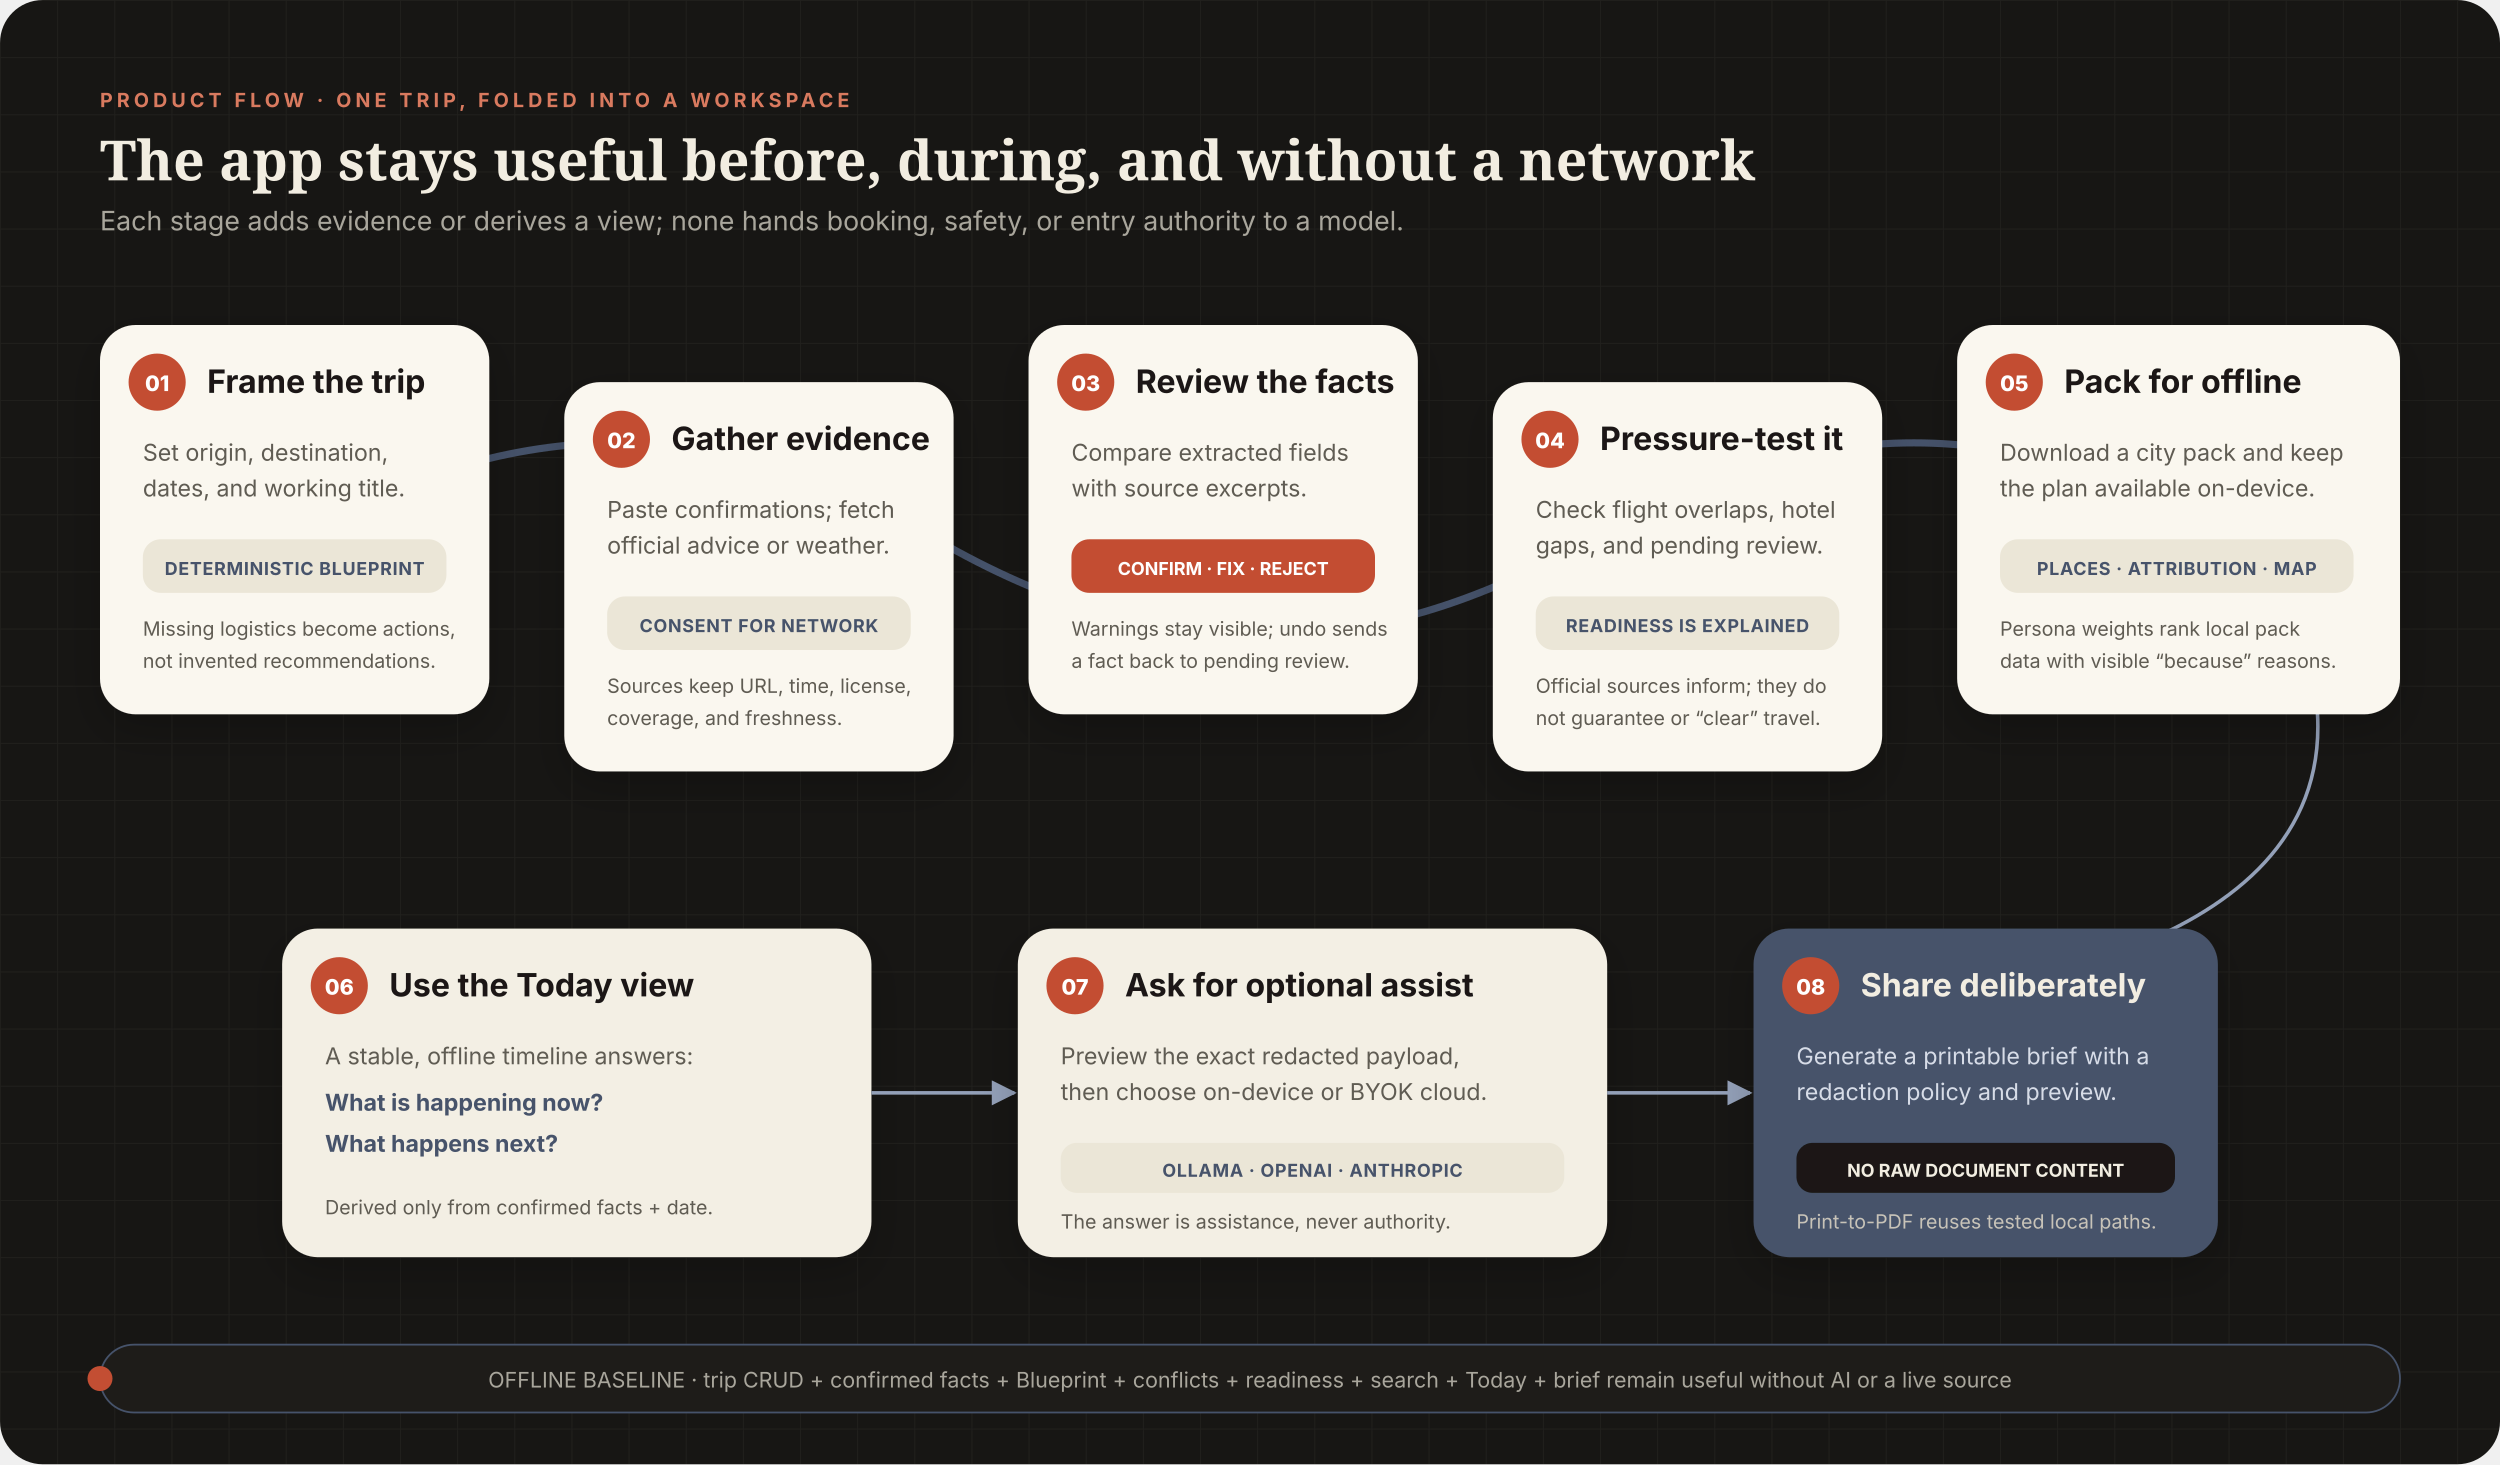
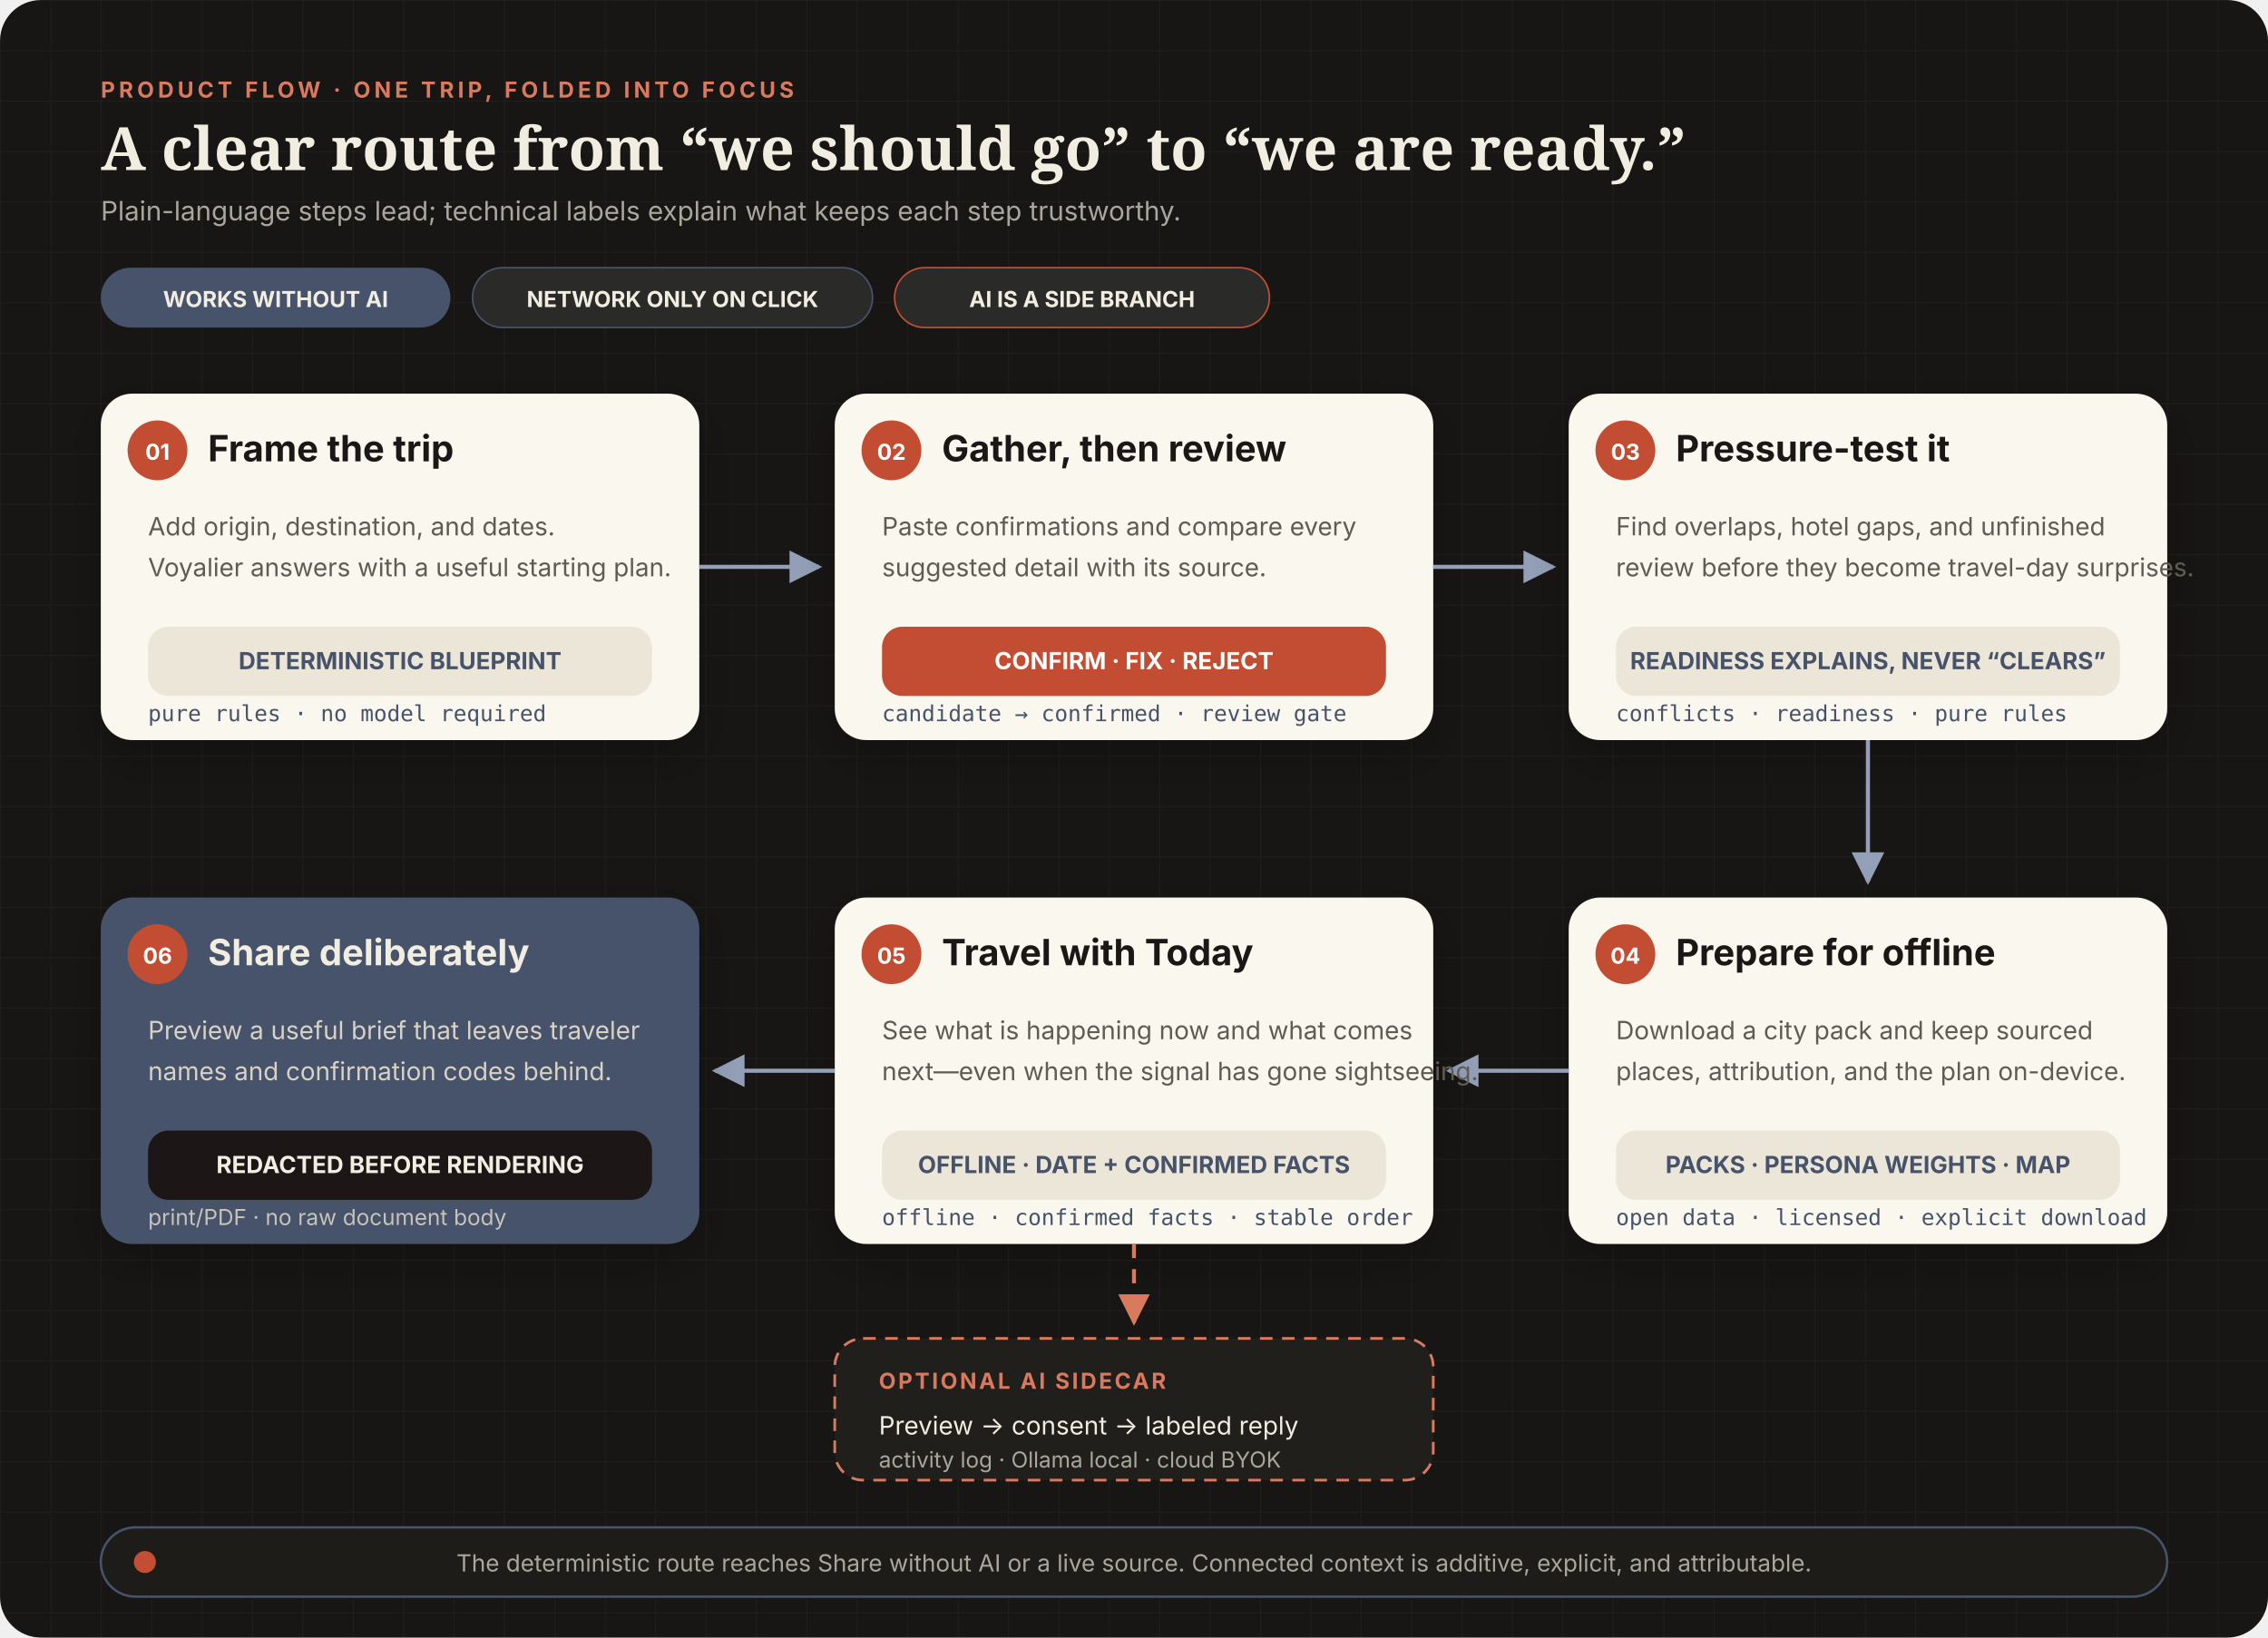
- <svg xmlns="http://www.w3.org/2000/svg" width="1400" height="820" viewBox="0 0 1400 820" role="img" aria-labelledby="title desc">
+ <svg xmlns="http://www.w3.org/2000/svg" width="1440" height="1040" viewBox="0 0 1440 1040" role="img" aria-labelledby="title desc">
  <defs>
    <pattern id="grid" width="32" height="32" patternUnits="userSpaceOnUse">
      <path d="M32 0H0V32" fill="none" stroke="#faf7ef" stroke-opacity=".045" />
    </pattern>
-     <filter id="shadow" x="-25%" y="-25%" width="150%" height="160%">
-       <feDropShadow dx="0" dy="9" stdDeviation="12" flood-color="#000" flood-opacity=".2" />
+     <filter id="shadow" x="-20%" y="-25%" width="140%" height="160%">
+       <feDropShadow dx="0" dy="10" stdDeviation="14" flood-color="#000" flood-opacity=".22" />
    </filter>
-     <marker id="arrow" viewBox="0 0 10 10" refX="9" refY="5" markerWidth="7" markerHeight="7" orient="auto">
+     <marker id="arrow" viewBox="0 0 10 10" refX="9" refY="5" markerWidth="8" markerHeight="8" orient="auto">
      <path d="M0 0l10 5-10 5z" fill="#93a0b8" />
    </marker>
+     <marker id="arrow-red" viewBox="0 0 10 10" refX="9" refY="5" markerWidth="8" markerHeight="8" orient="auto">
+       <path d="M0 0l10 5-10 5z" fill="#d97a5f" />
+     </marker>
    <style>
-       .sans{font-family:"Zen Kaku Gothic New",Inter,-apple-system,BlinkMacSystemFont,"Segoe UI",sans-serif}.serif{font-family:"Shippori Mincho","Iowan Old Style",Georgia,serif}.title{font-size:31px;font-weight:600;fill:#f2ede1}.subtitle{font-size:15px;fill:#a9a69c}.eyebrow{font-size:11px;font-weight:700;letter-spacing:2.3px;fill:#d97a5f}.num{font-size:12px;font-weight:800;fill:#fff}.card-title{font-size:18px;font-weight:750;fill:#1a1917}.copy{font-size:13px;fill:#5f5b52}.small{font-size:11px;fill:#5f5b52}.pill{font-size:10px;font-weight:700;letter-spacing:.4px;fill:#46536b}.flow{fill:none;stroke:#93a0b8;stroke-width:2;marker-end:url(#arrow)}
+       .sans{font-family:"Zen Kaku Gothic New",Inter,-apple-system,BlinkMacSystemFont,"Segoe UI",sans-serif}.serif{font-family:"Shippori Mincho","Iowan Old Style",Georgia,serif}.eyebrow{font-size:14px;font-weight:700;letter-spacing:2.4px;fill:#d97a5f}.title{font-size:38px;font-weight:600;fill:#f2ede1}.subtitle{font-size:17px;fill:#a9a69c}.step{font-size:14px;font-weight:700;fill:#fff}.card-title{font-size:23px;font-weight:700;fill:#1a1917}.copy{font-size:16px;fill:#5f5b52}.tech{font-family:ui-monospace,SFMono-Regular,Menlo,monospace;font-size:14px;fill:#46536b}.small{font-size:14px;fill:#5f5b52}.dark-title{font-size:23px;font-weight:700;fill:#f2ede1}.dark-copy{font-size:16px;fill:#d8d2c5}.route{fill:none;stroke:#93a0b8;stroke-width:2.6;marker-end:url(#arrow)}.optional{fill:none;stroke:#d97a5f;stroke-width:2.5;stroke-dasharray:9 7;marker-end:url(#arrow-red)}@keyframes march{to{stroke-dashoffset:-32}}@keyframes pulse{0%,100%{opacity:.58}50%{opacity:1}}@media (prefers-reduced-motion:no-preference){.optional{animation:march 3.6s linear infinite}.pulse{animation:pulse 2.8s ease-in-out infinite}}
    </style>
  </defs>
-   <rect width="1400" height="820" rx="24" fill="#171614" />
-   <rect width="1400" height="820" rx="24" fill="url(#grid)" />
-   <text x="56" y="60" class="sans eyebrow">PRODUCT FLOW · ONE TRIP, FOLDED INTO A WORKSPACE</text>
-   <text x="56" y="101" class="serif title">The app stays useful before, during, and without a network</text>
-   <text x="56" y="129" class="sans subtitle">Each stage adds evidence or derives a view; none hands booking, safety, or entry authority to a model.</text>
-   <path d="M160 302C294 230 400 230 524 302s242 72 366 0 244-72 350 0" fill="none" stroke="#46536b" stroke-width="4" stroke-linecap="round" />
-   <path d="M1240 302c38 27 58 62 58 105 0 67-53 104-108 125" class="flow" />
-   <g filter="url(#shadow)">
-     <rect x="56" y="182" width="218" height="218" rx="20" fill="#faf7ef" />
-     <circle cx="88" cy="214" r="16" fill="#c34e33" />
-     <text x="88" y="219" class="sans num" text-anchor="middle">01</text>
-     <text x="116" y="220" class="sans card-title">Frame the trip</text>
-     <text x="80" y="258" class="sans copy">Set origin, destination,</text>
-     <text x="80" y="278" class="sans copy">dates, and working title.</text>
-     <rect x="80" y="302" width="170" height="30" rx="10" fill="#ebe6d7" />
-     <text x="165" y="322" class="sans pill" text-anchor="middle">DETERMINISTIC BLUEPRINT</text>
-     <text x="80" y="356" class="sans small">Missing logistics become actions,</text>
-     <text x="80" y="374" class="sans small">not invented recommendations.</text>
+   <rect width="1440" height="1040" rx="26" fill="#171614" />
+   <rect width="1440" height="1040" rx="26" fill="url(#grid)" />
+   <text x="64" y="62" class="sans eyebrow">PRODUCT FLOW · ONE TRIP, FOLDED INTO FOCUS</text>
+   <text x="64" y="108" class="serif title">A clear route from “we should go” to “we are ready.”</text>
+   <text x="64" y="140" class="sans subtitle">Plain-language steps lead; technical labels explain what keeps each step trustworthy.</text>
+   <g class="sans" font-size="14" font-weight="700">
+     <rect x="64" y="170" width="222" height="38" rx="19" fill="#46536b" />
+     <text x="175" y="195" text-anchor="middle" fill="#f2ede1">WORKS WITHOUT AI</text>
+     <rect x="300" y="170" width="254" height="38" rx="19" fill="#2a2a28" stroke="#46536b" />
+     <text x="427" y="195" text-anchor="middle" fill="#f2ede1">NETWORK ONLY ON CLICK</text>
+     <rect x="568" y="170" width="238" height="38" rx="19" fill="#2a2a28" stroke="#c34e33" />
+     <text x="687" y="195" text-anchor="middle" fill="#f2ede1">AI IS A SIDE BRANCH</text>
  </g>
  <g filter="url(#shadow)">
-     <rect x="316" y="214" width="218" height="218" rx="20" fill="#faf7ef" />
-     <circle cx="348" cy="246" r="16" fill="#c34e33" />
-     <text x="348" y="251" class="sans num" text-anchor="middle">02</text>
-     <text x="376" y="252" class="sans card-title">Gather evidence</text>
-     <text x="340" y="290" class="sans copy">Paste confirmations; fetch</text>
-     <text x="340" y="310" class="sans copy">official advice or weather.</text>
-     <rect x="340" y="334" width="170" height="30" rx="10" fill="#ebe6d7" />
-     <text x="425" y="354" class="sans pill" text-anchor="middle">CONSENT FOR NETWORK</text>
-     <text x="340" y="388" class="sans small">Sources keep URL, time, license,</text>
-     <text x="340" y="406" class="sans small">coverage, and freshness.</text>
+     <rect x="64" y="250" width="380" height="220" rx="20" fill="#faf7ef" />
+     <circle cx="100" cy="286" r="19" fill="#c34e33" />
+     <text x="100" y="292" class="sans step" text-anchor="middle">01</text>
+     <text x="132" y="293" class="sans card-title">Frame the trip</text>
+     <text x="94" y="340" class="sans copy">Add origin, destination, and dates.</text>
+     <text x="94" y="366" class="sans copy">Voyalier answers with a useful starting plan.</text>
+     <rect x="94" y="398" width="320" height="44" rx="13" fill="#ebe6d7" />
+     <text x="254" y="425" class="sans" font-size="15" font-weight="700" text-anchor="middle" fill="#46536b">DETERMINISTIC BLUEPRINT</text>
+     <text x="94" y="458" class="sans tech">pure rules · no model required</text>
  </g>
+   <path d="M444 360h76" class="route" />
  <g filter="url(#shadow)">
-     <rect x="576" y="182" width="218" height="218" rx="20" fill="#faf7ef" />
-     <circle cx="608" cy="214" r="16" fill="#c34e33" />
-     <text x="608" y="219" class="sans num" text-anchor="middle">03</text>
-     <text x="636" y="220" class="sans card-title">Review the facts</text>
-     <text x="600" y="258" class="sans copy">Compare extracted fields</text>
-     <text x="600" y="278" class="sans copy">with source excerpts.</text>
-     <rect x="600" y="302" width="170" height="30" rx="10" fill="#c34e33" />
-     <text x="685" y="322" class="sans" font-size="10" font-weight="700" text-anchor="middle" fill="#fff">CONFIRM · FIX · REJECT</text>
-     <text x="600" y="356" class="sans small">Warnings stay visible; undo sends</text>
-     <text x="600" y="374" class="sans small">a fact back to pending review.</text>
+     <rect x="530" y="250" width="380" height="220" rx="20" fill="#faf7ef" />
+     <circle cx="566" cy="286" r="19" fill="#c34e33" />
+     <text x="566" y="292" class="sans step" text-anchor="middle">02</text>
+     <text x="598" y="293" class="sans card-title">Gather, then review</text>
+     <text x="560" y="340" class="sans copy">Paste confirmations and compare every</text>
+     <text x="560" y="366" class="sans copy">suggested detail with its source.</text>
+     <rect x="560" y="398" width="320" height="44" rx="13" fill="#c34e33" />
+     <text x="720" y="425" class="sans" font-size="15" font-weight="700" text-anchor="middle" fill="#fff">CONFIRM · FIX · REJECT</text>
+     <text x="560" y="458" class="sans tech">candidate → confirmed · review gate</text>
  </g>
+   <path d="M910 360h76" class="route" />
  <g filter="url(#shadow)">
-     <rect x="836" y="214" width="218" height="218" rx="20" fill="#faf7ef" />
-     <circle cx="868" cy="246" r="16" fill="#c34e33" />
-     <text x="868" y="251" class="sans num" text-anchor="middle">04</text>
-     <text x="896" y="252" class="sans card-title">Pressure-test it</text>
-     <text x="860" y="290" class="sans copy">Check flight overlaps, hotel</text>
-     <text x="860" y="310" class="sans copy">gaps, and pending review.</text>
-     <rect x="860" y="334" width="170" height="30" rx="10" fill="#ebe6d7" />
-     <text x="945" y="354" class="sans pill" text-anchor="middle">READINESS IS EXPLAINED</text>
-     <text x="860" y="388" class="sans small">Official sources inform; they do</text>
-     <text x="860" y="406" class="sans small">not guarantee or “clear” travel.</text>
+     <rect x="996" y="250" width="380" height="220" rx="20" fill="#faf7ef" />
+     <circle cx="1032" cy="286" r="19" fill="#c34e33" class="pulse" />
+     <text x="1032" y="292" class="sans step" text-anchor="middle">03</text>
+     <text x="1064" y="293" class="sans card-title">Pressure-test it</text>
+     <text x="1026" y="340" class="sans copy">Find overlaps, hotel gaps, and unfinished</text>
+     <text x="1026" y="366" class="sans copy">review before they become travel-day surprises.</text>
+     <rect x="1026" y="398" width="320" height="44" rx="13" fill="#ebe6d7" />
+     <text x="1186" y="425" class="sans" font-size="15" font-weight="700" text-anchor="middle" fill="#46536b">READINESS EXPLAINS, NEVER “CLEARS”</text>
+     <text x="1026" y="458" class="sans tech">conflicts · readiness · pure rules</text>
  </g>
+   <path d="M1186 470v90" class="route" />
  <g filter="url(#shadow)">
-     <rect x="1096" y="182" width="248" height="218" rx="20" fill="#faf7ef" />
-     <circle cx="1128" cy="214" r="16" fill="#c34e33" />
-     <text x="1128" y="219" class="sans num" text-anchor="middle">05</text>
-     <text x="1156" y="220" class="sans card-title">Pack for offline</text>
-     <text x="1120" y="258" class="sans copy">Download a city pack and keep</text>
-     <text x="1120" y="278" class="sans copy">the plan available on-device.</text>
-     <rect x="1120" y="302" width="198" height="30" rx="10" fill="#ebe6d7" />
-     <text x="1219" y="322" class="sans pill" text-anchor="middle">PLACES · ATTRIBUTION · MAP</text>
-     <text x="1120" y="356" class="sans small">Persona weights rank local pack</text>
-     <text x="1120" y="374" class="sans small">data with visible “because” reasons.</text>
+     <rect x="996" y="570" width="380" height="220" rx="20" fill="#faf7ef" />
+     <circle cx="1032" cy="606" r="19" fill="#c34e33" />
+     <text x="1032" y="612" class="sans step" text-anchor="middle">04</text>
+     <text x="1064" y="613" class="sans card-title">Prepare for offline</text>
+     <text x="1026" y="660" class="sans copy">Download a city pack and keep sourced</text>
+     <text x="1026" y="686" class="sans copy">places, attribution, and the plan on-device.</text>
+     <rect x="1026" y="718" width="320" height="44" rx="13" fill="#ebe6d7" />
+     <text x="1186" y="745" class="sans" font-size="15" font-weight="700" text-anchor="middle" fill="#46536b">PACKS · PERSONA WEIGHTS · MAP</text>
+     <text x="1026" y="778" class="sans tech">open data · licensed · explicit download</text>
  </g>
+   <path d="M996 680h-76" class="route" />
  <g filter="url(#shadow)">
-     <rect x="158" y="520" width="330" height="184" rx="20" fill="#f3efe4" />
-     <circle cx="190" cy="552" r="16" fill="#c34e33" />
-     <text x="190" y="557" class="sans num" text-anchor="middle">06</text>
-     <text x="218" y="558" class="sans card-title">Use the Today view</text>
-     <text x="182" y="596" class="sans copy">A stable, offline timeline answers:</text>
-     <text x="182" y="622" class="sans" font-size="13" font-weight="700" fill="#46536b">What is happening now?</text>
-     <text x="182" y="645" class="sans" font-size="13" font-weight="700" fill="#46536b">What happens next?</text>
-     <text x="182" y="680" class="sans small">Derived only from confirmed facts + date.</text>
+     <rect x="530" y="570" width="380" height="220" rx="20" fill="#faf7ef" />
+     <circle cx="566" cy="606" r="19" fill="#c34e33" />
+     <text x="566" y="612" class="sans step" text-anchor="middle">05</text>
+     <text x="598" y="613" class="sans card-title">Travel with Today</text>
+     <text x="560" y="660" class="sans copy">See what is happening now and what comes</text>
+     <text x="560" y="686" class="sans copy">next—even when the signal has gone sightseeing.</text>
+     <rect x="560" y="718" width="320" height="44" rx="13" fill="#ebe6d7" />
+     <text x="720" y="745" class="sans" font-size="15" font-weight="700" text-anchor="middle" fill="#46536b">OFFLINE · DATE + CONFIRMED FACTS</text>
+     <text x="560" y="778" class="sans tech">offline · confirmed facts · stable order</text>
  </g>
-   <path d="M488 612h80" class="flow" />
+   <path d="M530 680h-76" class="route" />
  <g filter="url(#shadow)">
-     <rect x="570" y="520" width="330" height="184" rx="20" fill="#f3efe4" />
-     <circle cx="602" cy="552" r="16" fill="#c34e33" />
-     <text x="602" y="557" class="sans num" text-anchor="middle">07</text>
-     <text x="630" y="558" class="sans card-title">Ask for optional assist</text>
-     <text x="594" y="596" class="sans copy">Preview the exact redacted payload,</text>
-     <text x="594" y="616" class="sans copy">then choose on-device or BYOK cloud.</text>
-     <rect x="594" y="640" width="282" height="28" rx="9" fill="#ebe6d7" />
-     <text x="735" y="659" class="sans pill" text-anchor="middle">OLLAMA · OPENAI · ANTHROPIC</text>
-     <text x="594" y="688" class="sans small">The answer is assistance, never authority.</text>
+     <rect x="64" y="570" width="380" height="220" rx="20" fill="#46536b" />
+     <circle cx="100" cy="606" r="19" fill="#c34e33" />
+     <text x="100" y="612" class="sans step" text-anchor="middle">06</text>
+     <text x="132" y="613" class="sans dark-title">Share deliberately</text>
+     <text x="94" y="660" class="sans dark-copy">Preview a useful brief that leaves traveler</text>
+     <text x="94" y="686" class="sans dark-copy">names and confirmation codes behind.</text>
+     <rect x="94" y="718" width="320" height="44" rx="13" fill="#1a1917" />
+     <text x="254" y="745" class="sans" font-size="15" font-weight="700" text-anchor="middle" fill="#f2ede1">REDACTED BEFORE RENDERING</text>
+     <text x="94" y="778" class="sans" font-size="14" fill="#c8c3b8">print/PDF · no raw document body</text>
  </g>
-   <path d="M900 612h80" class="flow" />
-   <g filter="url(#shadow)">
-     <rect x="982" y="520" width="260" height="184" rx="20" fill="#46536b" />
-     <circle cx="1014" cy="552" r="16" fill="#c34e33" />
-     <text x="1014" y="557" class="sans num" text-anchor="middle">08</text>
-     <text x="1042" y="558" class="sans" font-size="18" font-weight="750" fill="#f2ede1">Share deliberately</text>
-     <text x="1006" y="596" class="sans" font-size="13" fill="#d7dce7">Generate a printable brief with a</text>
-     <text x="1006" y="616" class="sans" font-size="13" fill="#d7dce7">redaction policy and preview.</text>
-     <rect x="1006" y="640" width="212" height="28" rx="9" fill="#1a1917" />
-     <text x="1112" y="659" class="sans" font-size="10" font-weight="700" text-anchor="middle" fill="#f2ede1">NO RAW DOCUMENT CONTENT</text>
-     <text x="1006" y="688" class="sans" font-size="11" fill="#c8c3b8">Print-to-PDF reuses tested local paths.</text>
+   <path d="M720 790v50" class="optional" />
+   <g>
+     <rect x="530" y="850" width="380" height="90" rx="18" fill="#211f1c" stroke="#d97a5f" stroke-width="1.7" stroke-dasharray="8 6" />
+     <text x="558" y="882" class="sans" font-size="14" font-weight="700" letter-spacing="1.5" fill="#d97a5f">OPTIONAL AI SIDECAR</text>
+     <text x="558" y="911" class="sans" font-size="16" fill="#f2ede1">Preview → consent → labeled reply</text>
+     <text x="558" y="932" class="sans" font-size="14" fill="#a9a69c">activity log · Ollama local · cloud BYOK</text>
  </g>
-   <rect x="56" y="753" width="1288" height="38" rx="19" fill="#1e1c19" stroke="#46536b" />
-   <text x="700" y="777" class="sans" font-size="12" text-anchor="middle" fill="#a9a69c">OFFLINE BASELINE  ·  trip CRUD + confirmed facts + Blueprint + conflicts + readiness + search + Today + brief remain useful without AI or a live source</text>
-   <circle cx="56" cy="772" r="7" fill="#c34e33" />
+   <g>
+     <rect x="64" y="970" width="1312" height="44" rx="22" fill="#1e1c19" stroke="#46536b" stroke-width="1.5" />
+     <circle cx="92" cy="992" r="7" fill="#c34e33" />
+     <text x="720" y="998" class="sans" font-size="15" text-anchor="middle" fill="#a9a69c">The deterministic route reaches Share without AI or a live source. Connected context is additive, explicit, and attributable.</text>
+   </g>
</svg>
